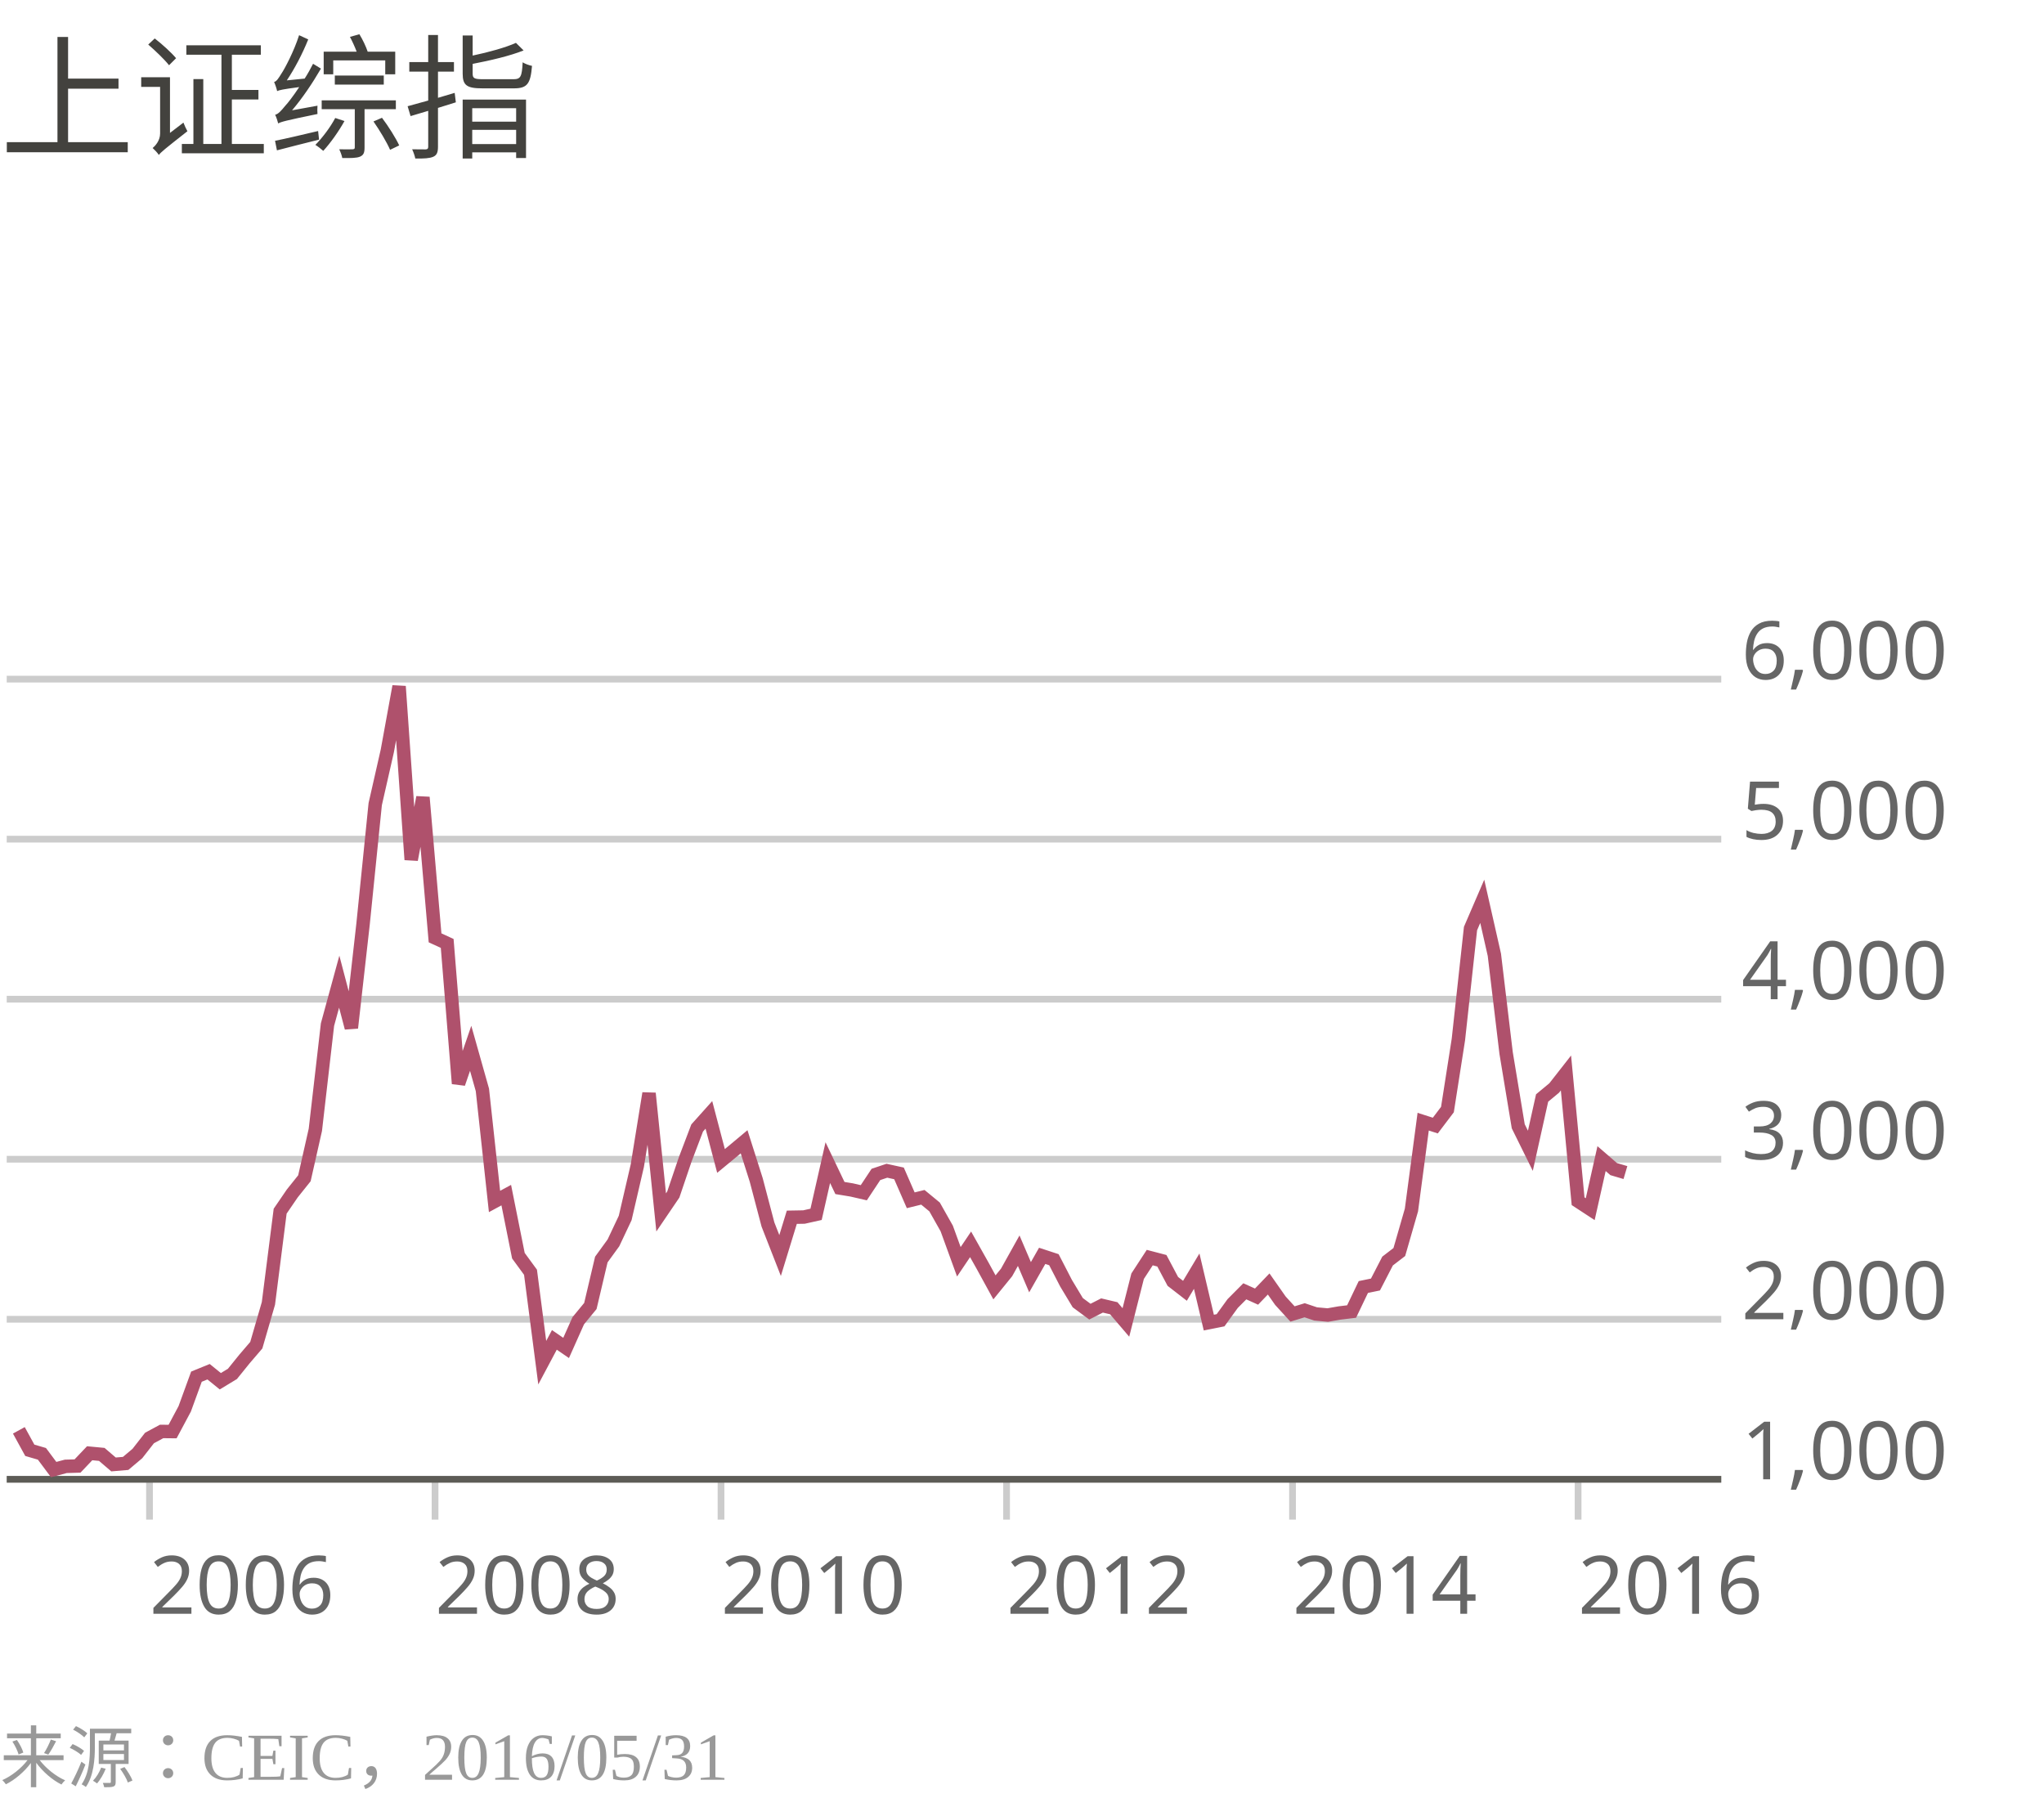
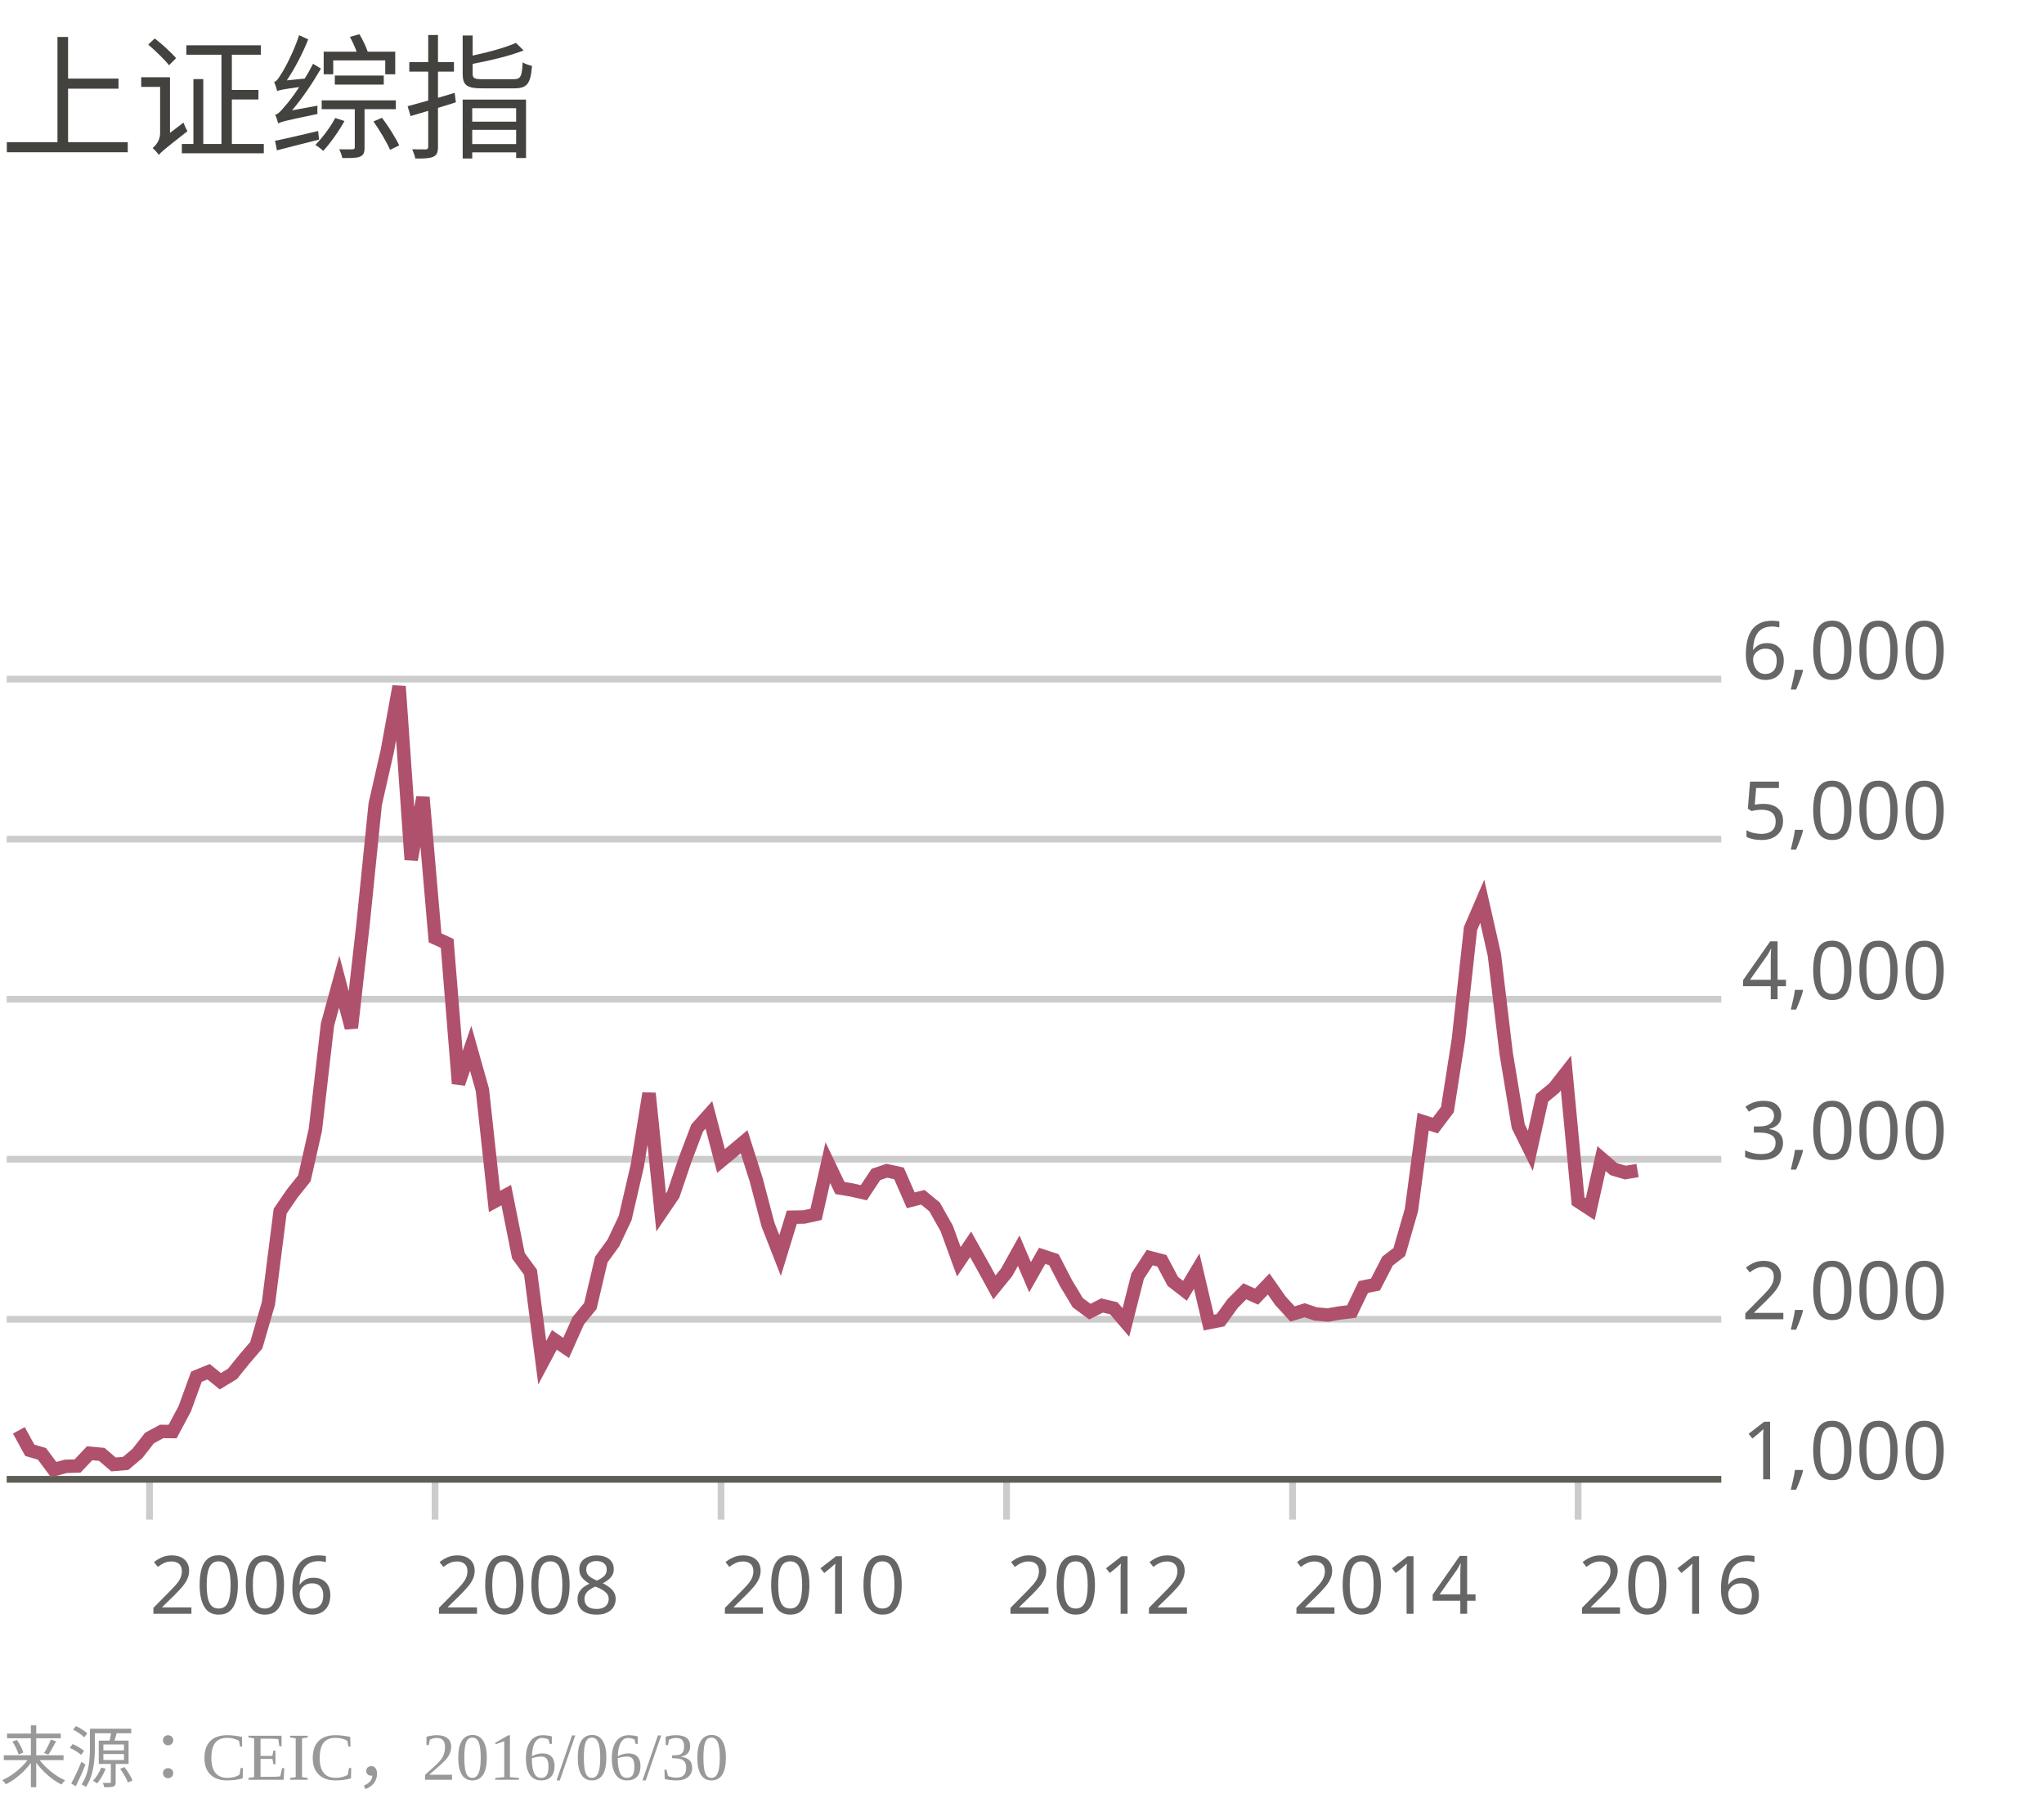
<svg xmlns="http://www.w3.org/2000/svg" viewBox="0 0 304 270">
  <text class="chart-title" fill="#43423e" font-size="20" y="22">上证综指</text>
  <text class="chart-subtitle" fill="#43423e" font-size="15" y="42" />
-   <text class="chart-source" font-size="10" fill-opacity="0.4" y="265">来源：CEIC，2016/05/31</text>
+   <text class="chart-source" font-size="10" fill-opacity="0.4" y="265">来源：CEIC，2016/06/30</text>
  <g transform="translate(1,100)">
    <g transform="translate(0,120)" class="x axis">
      <g class="tick" style="" transform="translate(21.23546,0)">
        <line y2="6" x2="0" fill="none" stroke="#000" stroke-opacity="0.2" />
        <text dy="0" style="" y="20" x="0" font-family="MetricWeb,sans-serif" fill-opacity="0.6" font-size="12" text-anchor="start">2006</text>
      </g>
      <g class="tick" style="" transform="translate(63.70637,0)">
        <line y2="6" x2="0" fill="none" stroke="#000" stroke-opacity="0.2" />
        <text dy="0" style="" y="20" x="0" font-family="MetricWeb,sans-serif" fill-opacity="0.6" font-size="12" text-anchor="start">2008</text>
      </g>
      <g class="tick" style="" transform="translate(106.2355,0)">
        <line y2="6" x2="0" fill="none" stroke="#000" stroke-opacity="0.2" />
        <text dy="0" style="" y="20" x="0" font-family="MetricWeb,sans-serif" fill-opacity="0.6" font-size="12" text-anchor="start">2010</text>
      </g>
      <g class="tick" style="" transform="translate(148.7064,0)">
        <line y2="6" x2="0" fill="none" stroke="#000" stroke-opacity="0.2" />
        <text dy="0" style="" y="20" x="0" font-family="MetricWeb,sans-serif" fill-opacity="0.6" font-size="12" text-anchor="start">2012</text>
      </g>
      <g class="tick" style="" transform="translate(191.2355,0)">
        <line y2="6" x2="0" fill="none" stroke="#000" stroke-opacity="0.2" />
        <text dy="0" style="" y="20" x="0" font-family="MetricWeb,sans-serif" fill-opacity="0.6" font-size="12" text-anchor="start">2014</text>
      </g>
      <g class="tick" style="" transform="translate(233.7064,0)">
        <line y2="6" x2="0" fill="none" stroke="#000" stroke-opacity="0.2" />
        <text dy="0" style="" y="20" x="0" font-family="MetricWeb,sans-serif" fill-opacity="0.6" font-size="12" text-anchor="start">2016</text>
      </g>
      <path class="domain" d="M0,0V0H255V0" fill="none" stroke="#74736c" />
    </g>
    <g transform="translate(255,0)" class="y axis">
      <g class="tick" style="" transform="translate(0,120)">
        <line x2="-255" y2="0" fill="none" stroke="#000" stroke-opacity="0.2" />
        <text dy="0" style="text-anchor: start;" x="3" y="0" font-family="MetricWeb,sans-serif" fill-opacity="0.6" font-size="12">1,000</text>
      </g>
      <g class="tick" style="" transform="translate(0,96.2)">
        <line x2="-255" y2="0" fill="none" stroke="#000" stroke-opacity="0.2" />
        <text dy="0" style="text-anchor: start;" x="3" y="0" font-family="MetricWeb,sans-serif" fill-opacity="0.6" font-size="12">2,000</text>
      </g>
      <g class="tick" style="" transform="translate(0,72.4)">
        <line x2="-255" y2="0" fill="none" stroke="#000" stroke-opacity="0.2" />
        <text dy="0" style="text-anchor: start;" x="3" y="0" font-family="MetricWeb,sans-serif" fill-opacity="0.6" font-size="12">3,000</text>
      </g>
      <g class="tick" style="" transform="translate(0,48.6)">
        <line x2="-255" y2="0" fill="none" stroke="#000" stroke-opacity="0.2" />
        <text dy="0" style="text-anchor: start;" x="3" y="0" font-family="MetricWeb,sans-serif" fill-opacity="0.6" font-size="12">4,000</text>
      </g>
      <g class="tick" style="" transform="translate(0,24.8)">
        <line x2="-255" y2="0" fill="none" stroke="#000" stroke-opacity="0.2" />
        <text dy="0" style="text-anchor: start;" x="3" y="0" font-family="MetricWeb,sans-serif" fill-opacity="0.6" font-size="12">5,000</text>
      </g>
      <g class="tick" style="" transform="translate(0,1)">
        <line x2="-255" y2="0" fill="none" stroke="#000" stroke-opacity="0.2" />
        <text dy="0" style="text-anchor: start;" x="3" y="0" font-family="MetricWeb,sans-serif" fill-opacity="0.6" font-size="12">6,000</text>
      </g>
      <path class="domain" d="M-255,1H0V120H-255" fill="none" stroke="#000" stroke-opacity="0" />
    </g>
    <g>
-       <path d="M1.804,112.717L3.433,115.686L5.236,116.212L6.982,118.554L8.785,118.074L10.53,118.024L12.334,116.125L14.138,116.296L15.883,117.791L17.687,117.638L19.432,116.167L21.235,113.858L23.039,112.883L24.668,112.9L26.472,109.523L28.217,104.737L30.021,104.001L31.766,105.417L33.569,104.324L35.373,102.092L37.118,100.056L38.922,93.837L40.667,80.124L42.471,77.485L44.274,75.231L45.903,68.021L47.707,52.378L49.452,45.99L51.256,52.867L53.001,37.389L54.805,19.592L56.608,11.655L58.354,2.076L60.157,27.852L61.903,18.575L63.706,39.475L65.51,40.305L67.197,61.15L69.001,55.904L70.746,62.086L72.55,78.681L74.295,77.738L76.099,86.743L77.902,89.208L79.648,102.655L81.451,99.266L83.196,100.465L85,96.422L86.804,94.228L88.433,87.318L90.236,84.834L91.982,81.136L93.785,73.367L95.53,62.593L97.334,80.308L99.138,77.65L100.883,72.499L102.687,67.752L104.432,65.804L106.235,72.655L108.039,71.164L109.668,69.803L111.472,75.479L113.217,82.107L115.021,86.719L116.766,81.028L118.569,80.997L120.373,80.595L122.118,72.904L123.922,76.68L125.667,76.968L127.471,77.382L129.274,74.66L130.903,74.111L132.707,74.506L134.452,78.505L136.256,78.062L138.001,79.499L139.805,82.697L141.608,87.651L143.354,85.056L145.157,88.265L146.903,91.454L148.706,89.236L150.51,86.002L152.197,89.946L154.001,86.768L155.746,87.341L157.55,90.835L159.295,93.734L161.099,95.069L162.902,94.149L164.648,94.561L166.451,96.673L168.196,89.795L170,87.027L171.804,87.499L173.433,90.568L175.236,91.966L176.982,89.046L178.785,96.695L180.53,96.348L182.334,93.859L184.138,92.043L185.883,92.83L187.687,90.952L189.432,93.44L191.235,95.413L193.039,94.86L194.668,95.407L196.472,95.573L198.217,95.267L200.021,95.05L201.766,91.403L203.569,91.031L205.373,87.54L207.118,86.2L208.922,79.948L210.667,66.815L212.471,67.393L214.274,65.015L215.903,54.6L217.707,38.089L219.452,34.041L221.256,42.002L223.001,56.603L224.805,67.497L226.608,71.144L228.354,63.295L230.157,61.799L231.903,59.568L233.706,78.645L235.51,79.826L237.197,72.307L239.001,73.868L240.746,74.384" stroke-width="2" fill="none" stroke="#af516c" />
+       <path d="M1.804,112.717L3.433,115.686L5.236,116.212L6.982,118.554L8.785,118.074L10.53,118.024L12.334,116.125L14.138,116.296L15.883,117.791L17.687,117.638L19.432,116.167L21.235,113.858L23.039,112.883L24.668,112.9L26.472,109.523L28.217,104.737L30.021,104.001L31.766,105.417L33.569,104.324L35.373,102.092L37.118,100.056L38.922,93.837L40.667,80.124L42.471,77.485L44.274,75.231L45.903,68.021L47.707,52.378L49.452,45.99L51.256,52.867L53.001,37.389L54.805,19.592L56.608,11.655L58.354,2.076L60.157,27.852L61.903,18.575L63.706,39.475L65.51,40.305L67.197,61.15L69.001,55.904L70.746,62.086L72.55,78.681L74.295,77.738L76.099,86.743L77.902,89.208L79.648,102.655L81.451,99.266L83.196,100.465L85,96.422L86.804,94.228L88.433,87.318L90.236,84.834L91.982,81.136L93.785,73.367L95.53,62.593L97.334,80.308L99.138,77.65L100.883,72.499L102.687,67.752L104.432,65.804L106.235,72.655L108.039,71.164L109.668,69.803L111.472,75.479L113.217,82.107L115.021,86.719L116.766,81.028L118.569,80.997L120.373,80.595L122.118,72.904L123.922,76.68L125.667,76.968L127.471,77.382L129.274,74.66L130.903,74.111L132.707,74.506L134.452,78.505L136.256,78.062L138.001,79.499L139.805,82.697L141.608,87.651L143.354,85.056L145.157,88.265L146.903,91.454L148.706,89.236L150.51,86.002L152.197,89.946L154.001,86.768L155.746,87.341L157.55,90.835L159.295,93.734L161.099,95.069L162.902,94.149L164.648,94.561L166.451,96.673L168.196,89.795L170,87.027L171.804,87.499L173.433,90.568L175.236,91.966L176.982,89.046L178.785,96.695L180.53,96.348L182.334,93.859L184.138,92.043L185.883,92.83L187.687,90.952L189.432,93.44L191.235,95.413L193.039,94.86L194.668,95.407L196.472,95.573L198.217,95.267L200.021,95.05L201.766,91.403L203.569,91.031L205.373,87.54L207.118,86.2L208.922,79.948L210.667,66.815L212.471,67.393L214.274,65.015L215.903,54.6L217.707,38.089L219.452,34.041L221.256,42.002L223.001,56.603L224.805,67.497L226.608,71.144L228.354,63.295L230.157,61.799L231.903,59.568L233.706,78.645L235.51,79.826L237.197,72.307L239.001,73.868L240.746,74.384L242.55,74.075" stroke-width="2" fill="none" stroke="#af516c" />
    </g>
  </g>
</svg>
